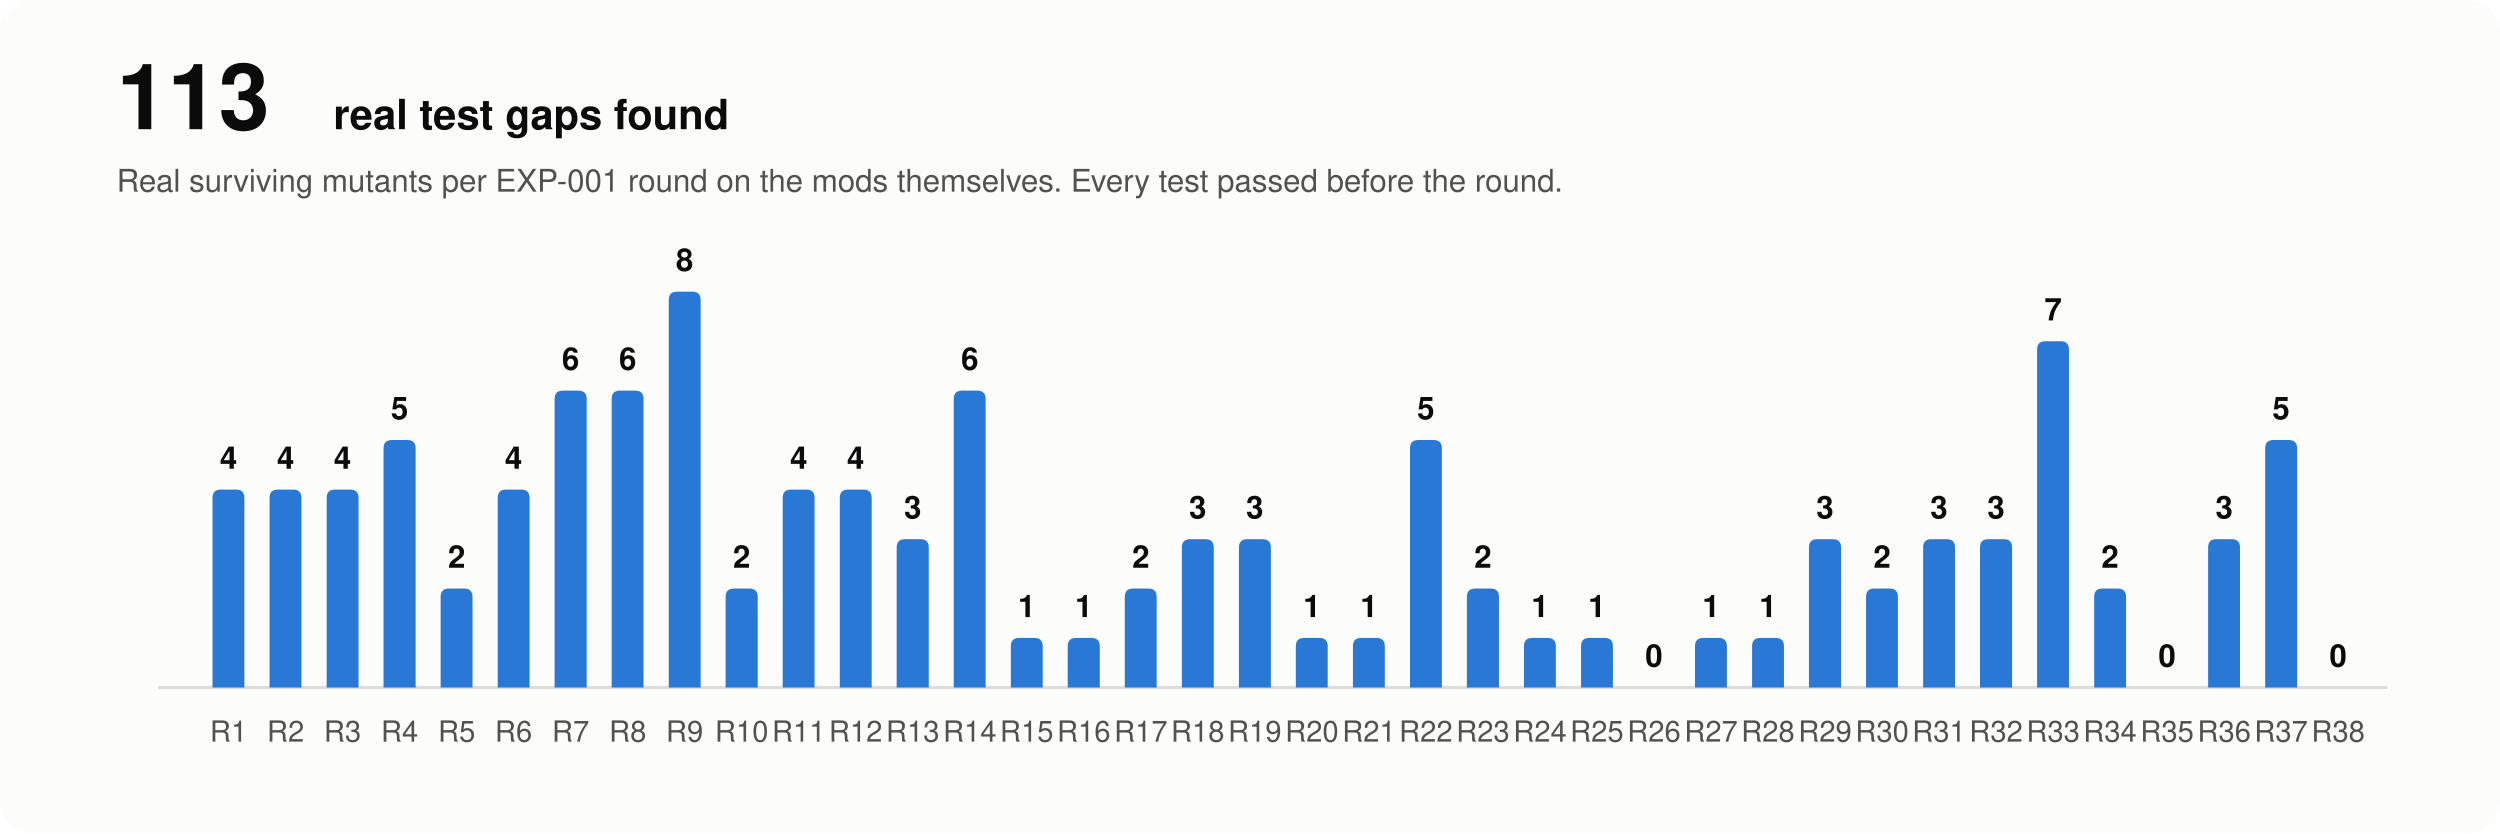
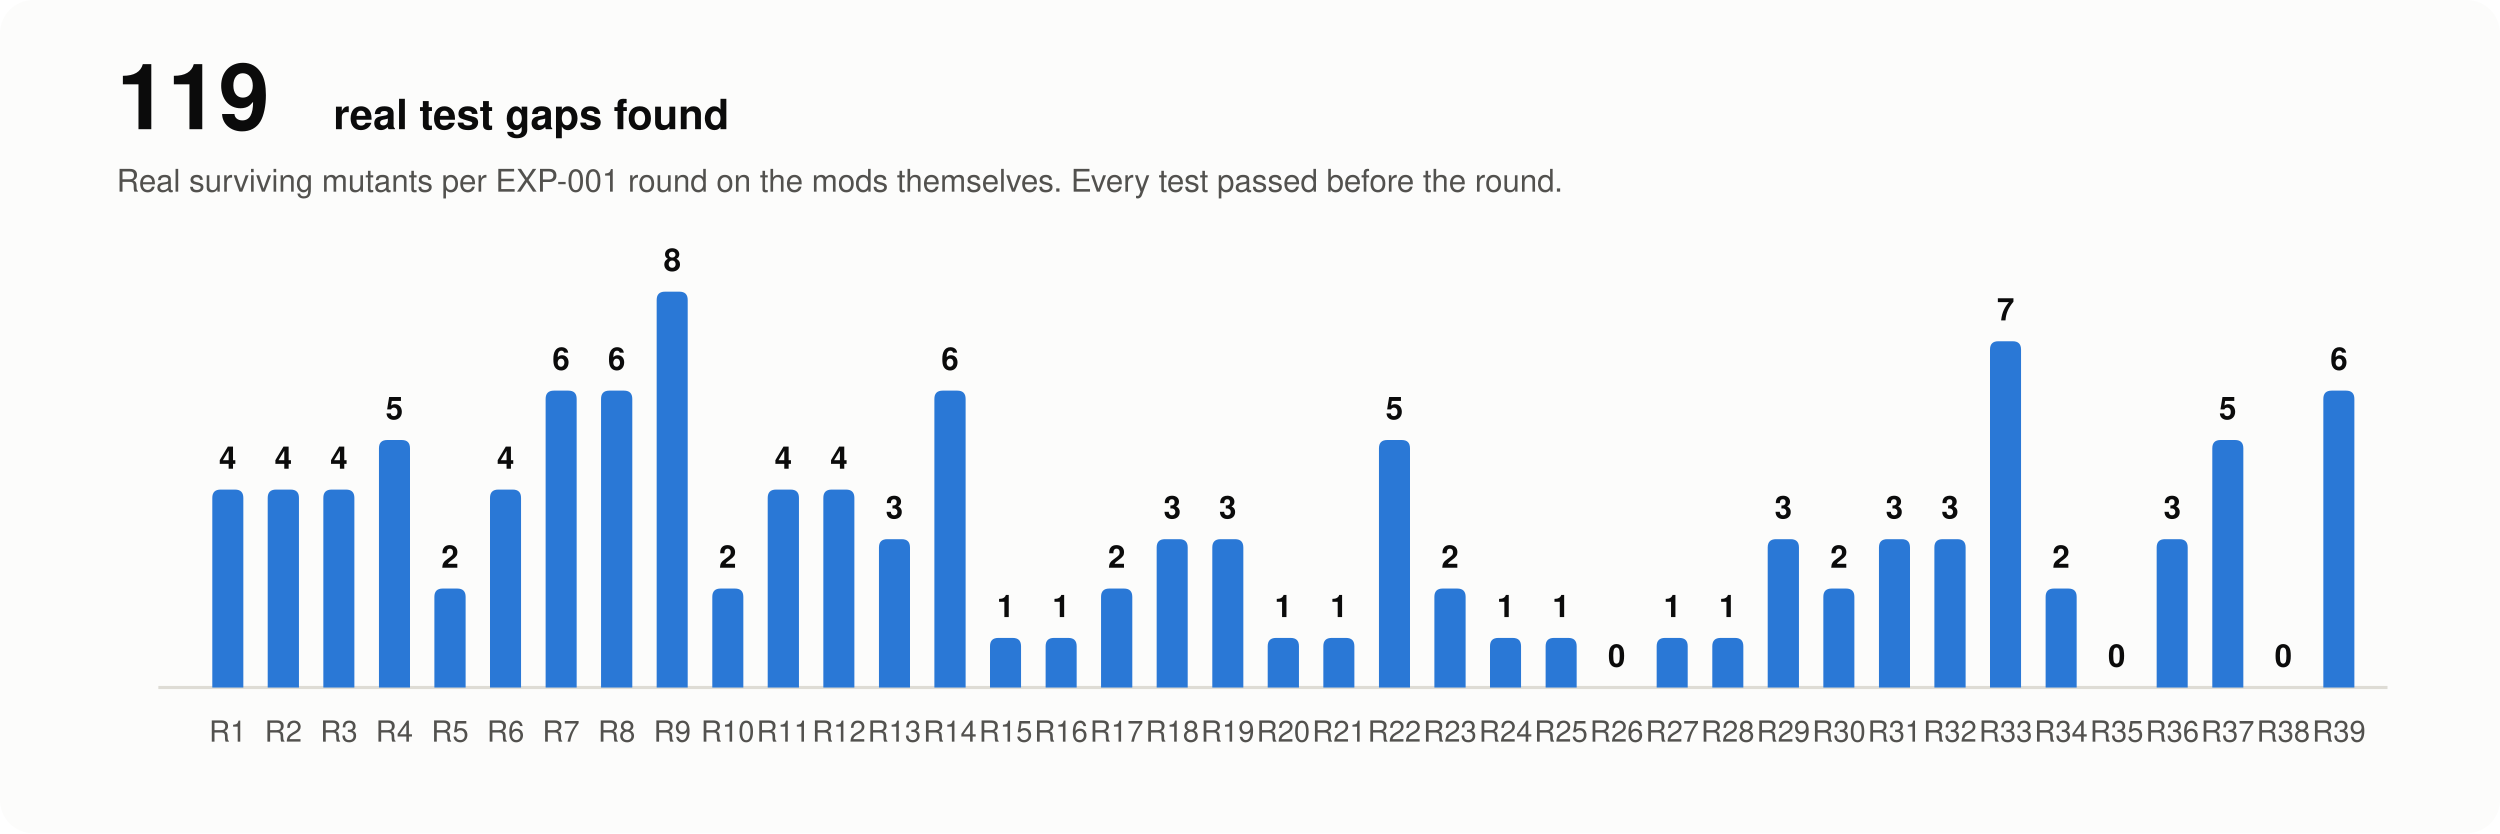
- <svg xmlns="http://www.w3.org/2000/svg" viewBox="0 0 1200 400" width="1200" height="400" role="img" aria-label="113 real test gaps found in 38 rounds" font-family="ui-sans-serif, -apple-system, 'Segoe UI', Helvetica, Arial, sans-serif">
+ <svg xmlns="http://www.w3.org/2000/svg" viewBox="0 0 1200 400" width="1200" height="400" role="img" aria-label="119 real test gaps found in 39 rounds" font-family="ui-sans-serif, -apple-system, 'Segoe UI', Helvetica, Arial, sans-serif">
  <style>
  .sup { fill: #fcfcfb; } .sup2 { fill: #f3f2ef; } .borda { stroke: #dedcd5; }
  .t1 { fill: #0b0b0b; } .t2 { fill: #52514e; } .t3 { fill: #8a887f; }
  .ac { fill: #2a78d6; } .acs { stroke: #2a78d6; } .acf { fill: #e8f1fb; }
  .ok { fill: #0f7a3d; } .okf { fill: #e3f3e8; }
  @media (prefers-color-scheme: dark) {
    .sup { fill: #1a1a19; } .sup2 { fill: #232322; } .borda { stroke: #3a3936; }
    .t1 { fill: #f0efec; } .t2 { fill: #c3c2b7; } .t3 { fill: #8f8d84; }
    .ac { fill: #3987e5; } .acs { stroke: #3987e5; } .acf { fill: #1d2c40; }
    .ok { fill: #4cc27a; } .okf { fill: #16301f; }
  }
  @media (prefers-reduced-motion: reduce) { * { animation: none !important; } }

  .barra { transform-box: fill-box; transform-origin: bottom; animation: cresce 1.1s cubic-bezier(.2,.8,.2,1); }
  @keyframes cresce { from { transform: scaleY(0); } to { transform: scaleY(1); } }
</style>
  <rect width="1200" height="400" rx="16" class="sup" />
-   <text x="56" y="62" font-size="44" font-weight="800" class="t1">113</text>
+   <text x="56" y="62" font-size="44" font-weight="800" class="t1">119</text>
  <text x="160" y="62" font-size="20" font-weight="700" class="t1">real test gaps found</text>
  <text x="56" y="92" font-size="15" class="t2">Real surviving mutants per EXP-001 round on the mods themselves. Every test passed before the round.</text>
  <line x1="76" y1="330" x2="1146" y2="330" class="borda" stroke-width="1.5" />
  <g class="barra">
-     <path d="M102.0,330 L102.0,239.0 Q102.0,235.0 106.0,235.0 L113.3,235.0 Q117.3,235.0 117.3,239.0 L117.3,330 Z" class="ac" />
-   </g>
-   <text x="109.7" y="225.0" font-size="15" font-weight="700" class="t1" text-anchor="middle">4</text>
-   <text x="109.7" y="356" font-size="14" class="t2" text-anchor="middle">R1</text>
-   <g class="barra">
-     <path d="M129.4,330 L129.4,239.0 Q129.4,235.0 133.4,235.0 L140.7,235.0 Q144.7,235.0 144.7,239.0 L144.7,330 Z" class="ac" />
-   </g>
-   <text x="137.1" y="225.0" font-size="15" font-weight="700" class="t1" text-anchor="middle">4</text>
-   <text x="137.1" y="356" font-size="14" class="t2" text-anchor="middle">R2</text>
-   <g class="barra">
-     <path d="M156.8,330 L156.8,239.0 Q156.8,235.0 160.8,235.0 L168.1,235.0 Q172.1,235.0 172.1,239.0 L172.1,330 Z" class="ac" />
-   </g>
-   <text x="164.4" y="225.0" font-size="15" font-weight="700" class="t1" text-anchor="middle">4</text>
-   <text x="164.4" y="356" font-size="14" class="t2" text-anchor="middle">R3</text>
-   <g class="barra">
-     <path d="M184.1,330 L184.1,215.2 Q184.1,211.2 188.1,211.2 L195.5,211.2 Q199.5,211.2 199.5,215.2 L199.5,330 Z" class="ac" />
-   </g>
-   <text x="191.8" y="201.2" font-size="15" font-weight="700" class="t1" text-anchor="middle">5</text>
-   <text x="191.8" y="356" font-size="14" class="t2" text-anchor="middle">R4</text>
-   <g class="barra">
-     <path d="M211.5,330 L211.5,286.5 Q211.5,282.5 215.5,282.5 L222.8,282.5 Q226.8,282.5 226.8,286.5 L226.8,330 Z" class="ac" />
-   </g>
-   <text x="219.2" y="272.5" font-size="15" font-weight="700" class="t1" text-anchor="middle">2</text>
-   <text x="219.2" y="356" font-size="14" class="t2" text-anchor="middle">R5</text>
-   <g class="barra">
-     <path d="M238.9,330 L238.9,239.0 Q238.9,235.0 242.9,235.0 L250.2,235.0 Q254.2,235.0 254.2,239.0 L254.2,330 Z" class="ac" />
-   </g>
-   <text x="246.5" y="225.0" font-size="15" font-weight="700" class="t1" text-anchor="middle">4</text>
-   <text x="246.5" y="356" font-size="14" class="t2" text-anchor="middle">R6</text>
-   <g class="barra">
-     <path d="M266.2,330 L266.2,191.5 Q266.2,187.5 270.2,187.5 L277.6,187.5 Q281.6,187.5 281.6,191.5 L281.6,330 Z" class="ac" />
-   </g>
-   <text x="273.9" y="177.5" font-size="15" font-weight="700" class="t1" text-anchor="middle">6</text>
-   <text x="273.9" y="356" font-size="14" class="t2" text-anchor="middle">R7</text>
-   <g class="barra">
-     <path d="M293.6,330 L293.6,191.5 Q293.6,187.5 297.6,187.5 L304.9,187.5 Q308.9,187.5 308.9,191.5 L308.9,330 Z" class="ac" />
-   </g>
-   <text x="301.3" y="177.5" font-size="15" font-weight="700" class="t1" text-anchor="middle">6</text>
-   <text x="301.3" y="356" font-size="14" class="t2" text-anchor="middle">R8</text>
-   <g class="barra">
-     <path d="M321.0,330 L321.0,144.0 Q321.0,140.0 325.0,140.0 L332.3,140.0 Q336.3,140.0 336.3,144.0 L336.3,330 Z" class="ac" />
-   </g>
-   <text x="328.6" y="130.0" font-size="15" font-weight="700" class="t1" text-anchor="middle">8</text>
-   <text x="328.6" y="356" font-size="14" class="t2" text-anchor="middle">R9</text>
-   <g class="barra">
-     <path d="M348.3,330 L348.3,286.5 Q348.3,282.5 352.3,282.5 L359.7,282.5 Q363.7,282.5 363.7,286.5 L363.7,330 Z" class="ac" />
-   </g>
-   <text x="356.0" y="272.5" font-size="15" font-weight="700" class="t1" text-anchor="middle">2</text>
-   <text x="356.0" y="356" font-size="14" class="t2" text-anchor="middle">R10</text>
-   <g class="barra">
-     <path d="M375.7,330 L375.7,239.0 Q375.7,235.0 379.7,235.0 L387.0,235.0 Q391.0,235.0 391.0,239.0 L391.0,330 Z" class="ac" />
-   </g>
-   <text x="383.4" y="225.0" font-size="15" font-weight="700" class="t1" text-anchor="middle">4</text>
-   <text x="383.4" y="356" font-size="14" class="t2" text-anchor="middle">R11</text>
-   <g class="barra">
-     <path d="M403.1,330 L403.1,239.0 Q403.1,235.0 407.1,235.0 L414.4,235.0 Q418.4,235.0 418.4,239.0 L418.4,330 Z" class="ac" />
-   </g>
-   <text x="410.7" y="225.0" font-size="15" font-weight="700" class="t1" text-anchor="middle">4</text>
-   <text x="410.7" y="356" font-size="14" class="t2" text-anchor="middle">R12</text>
-   <g class="barra">
-     <path d="M430.4,330 L430.4,262.8 Q430.4,258.8 434.4,258.8 L441.8,258.8 Q445.8,258.8 445.8,262.8 L445.8,330 Z" class="ac" />
-   </g>
-   <text x="438.1" y="248.8" font-size="15" font-weight="700" class="t1" text-anchor="middle">3</text>
-   <text x="438.1" y="356" font-size="14" class="t2" text-anchor="middle">R13</text>
-   <g class="barra">
-     <path d="M457.8,330 L457.8,191.5 Q457.8,187.5 461.8,187.5 L469.1,187.5 Q473.1,187.5 473.1,191.5 L473.1,330 Z" class="ac" />
-   </g>
-   <text x="465.5" y="177.5" font-size="15" font-weight="700" class="t1" text-anchor="middle">6</text>
-   <text x="465.5" y="356" font-size="14" class="t2" text-anchor="middle">R14</text>
-   <g class="barra">
-     <path d="M485.2,330 L485.2,310.2 Q485.2,306.2 489.2,306.2 L496.5,306.2 Q500.5,306.2 500.5,310.2 L500.5,330 Z" class="ac" />
-   </g>
-   <text x="492.8" y="296.2" font-size="15" font-weight="700" class="t1" text-anchor="middle">1</text>
-   <text x="492.8" y="356" font-size="14" class="t2" text-anchor="middle">R15</text>
-   <g class="barra">
-     <path d="M512.5,330 L512.5,310.2 Q512.5,306.2 516.5,306.2 L523.9,306.2 Q527.9,306.2 527.9,310.2 L527.9,330 Z" class="ac" />
-   </g>
-   <text x="520.2" y="296.2" font-size="15" font-weight="700" class="t1" text-anchor="middle">1</text>
-   <text x="520.2" y="356" font-size="14" class="t2" text-anchor="middle">R16</text>
-   <g class="barra">
-     <path d="M539.9,330 L539.9,286.5 Q539.9,282.5 543.9,282.5 L551.2,282.5 Q555.2,282.5 555.2,286.5 L555.2,330 Z" class="ac" />
-   </g>
-   <text x="547.6" y="272.5" font-size="15" font-weight="700" class="t1" text-anchor="middle">2</text>
-   <text x="547.6" y="356" font-size="14" class="t2" text-anchor="middle">R17</text>
-   <g class="barra">
-     <path d="M567.3,330 L567.3,262.8 Q567.3,258.8 571.3,258.8 L578.6,258.8 Q582.6,258.8 582.6,262.8 L582.6,330 Z" class="ac" />
-   </g>
-   <text x="574.9" y="248.8" font-size="15" font-weight="700" class="t1" text-anchor="middle">3</text>
-   <text x="574.9" y="356" font-size="14" class="t2" text-anchor="middle">R18</text>
-   <g class="barra">
-     <path d="M594.7,330 L594.7,262.8 Q594.7,258.8 598.7,258.8 L606.0,258.8 Q610.0,258.8 610.0,262.8 L610.0,330 Z" class="ac" />
-   </g>
-   <text x="602.3" y="248.8" font-size="15" font-weight="700" class="t1" text-anchor="middle">3</text>
-   <text x="602.3" y="356" font-size="14" class="t2" text-anchor="middle">R19</text>
-   <g class="barra">
-     <path d="M622.0,330 L622.0,310.2 Q622.0,306.2 626.0,306.2 L633.3,306.2 Q637.3,306.2 637.3,310.2 L637.3,330 Z" class="ac" />
-   </g>
-   <text x="629.7" y="296.2" font-size="15" font-weight="700" class="t1" text-anchor="middle">1</text>
-   <text x="629.7" y="356" font-size="14" class="t2" text-anchor="middle">R20</text>
-   <g class="barra">
-     <path d="M649.4,330 L649.4,310.2 Q649.4,306.2 653.4,306.2 L660.7,306.2 Q664.7,306.2 664.7,310.2 L664.7,330 Z" class="ac" />
-   </g>
-   <text x="657.1" y="296.2" font-size="15" font-weight="700" class="t1" text-anchor="middle">1</text>
-   <text x="657.1" y="356" font-size="14" class="t2" text-anchor="middle">R21</text>
-   <g class="barra">
-     <path d="M676.8,330 L676.8,215.2 Q676.8,211.2 680.8,211.2 L688.1,211.2 Q692.1,211.2 692.1,215.2 L692.1,330 Z" class="ac" />
-   </g>
-   <text x="684.4" y="201.2" font-size="15" font-weight="700" class="t1" text-anchor="middle">5</text>
-   <text x="684.4" y="356" font-size="14" class="t2" text-anchor="middle">R22</text>
-   <g class="barra">
-     <path d="M704.1,330 L704.1,286.5 Q704.1,282.5 708.1,282.5 L715.5,282.5 Q719.5,282.5 719.5,286.5 L719.5,330 Z" class="ac" />
-   </g>
-   <text x="711.8" y="272.5" font-size="15" font-weight="700" class="t1" text-anchor="middle">2</text>
-   <text x="711.8" y="356" font-size="14" class="t2" text-anchor="middle">R23</text>
-   <g class="barra">
-     <path d="M731.5,330 L731.5,310.2 Q731.5,306.2 735.5,306.2 L742.8,306.2 Q746.8,306.2 746.8,310.2 L746.8,330 Z" class="ac" />
-   </g>
-   <text x="739.2" y="296.2" font-size="15" font-weight="700" class="t1" text-anchor="middle">1</text>
-   <text x="739.2" y="356" font-size="14" class="t2" text-anchor="middle">R24</text>
-   <g class="barra">
-     <path d="M758.9,330 L758.9,310.2 Q758.9,306.2 762.9,306.2 L770.2,306.2 Q774.2,306.2 774.2,310.2 L774.2,330 Z" class="ac" />
-   </g>
-   <text x="766.5" y="296.2" font-size="15" font-weight="700" class="t1" text-anchor="middle">1</text>
-   <text x="766.5" y="356" font-size="14" class="t2" text-anchor="middle">R25</text>
-   <g class="barra">
-     <path d="M786.2,330 L786.2,330.0 Q786.2,330.0 786.2,330.0 L801.6,330.0 Q801.6,330.0 801.6,330.0 L801.6,330 Z" class="ac" />
-   </g>
-   <text x="793.9" y="320.0" font-size="15" font-weight="700" class="t1" text-anchor="middle">0</text>
-   <text x="793.9" y="356" font-size="14" class="t2" text-anchor="middle">R26</text>
-   <g class="barra">
-     <path d="M813.6,330 L813.6,310.2 Q813.6,306.2 817.6,306.2 L824.9,306.2 Q828.9,306.2 828.9,310.2 L828.9,330 Z" class="ac" />
-   </g>
-   <text x="821.3" y="296.2" font-size="15" font-weight="700" class="t1" text-anchor="middle">1</text>
-   <text x="821.3" y="356" font-size="14" class="t2" text-anchor="middle">R27</text>
-   <g class="barra">
-     <path d="M841.0,330 L841.0,310.2 Q841.0,306.2 845.0,306.2 L852.3,306.2 Q856.3,306.2 856.3,310.2 L856.3,330 Z" class="ac" />
-   </g>
-   <text x="848.6" y="296.2" font-size="15" font-weight="700" class="t1" text-anchor="middle">1</text>
-   <text x="848.6" y="356" font-size="14" class="t2" text-anchor="middle">R28</text>
-   <g class="barra">
-     <path d="M868.3,330 L868.3,262.8 Q868.3,258.8 872.3,258.8 L879.7,258.8 Q883.7,258.8 883.7,262.8 L883.7,330 Z" class="ac" />
-   </g>
-   <text x="876.0" y="248.8" font-size="15" font-weight="700" class="t1" text-anchor="middle">3</text>
-   <text x="876.0" y="356" font-size="14" class="t2" text-anchor="middle">R29</text>
-   <g class="barra">
-     <path d="M895.7,330 L895.7,286.5 Q895.7,282.5 899.7,282.5 L907.0,282.5 Q911.0,282.5 911.0,286.5 L911.0,330 Z" class="ac" />
-   </g>
-   <text x="903.4" y="272.5" font-size="15" font-weight="700" class="t1" text-anchor="middle">2</text>
-   <text x="903.4" y="356" font-size="14" class="t2" text-anchor="middle">R30</text>
-   <g class="barra">
-     <path d="M923.1,330 L923.1,262.8 Q923.1,258.8 927.1,258.8 L934.4,258.8 Q938.4,258.8 938.4,262.8 L938.4,330 Z" class="ac" />
-   </g>
-   <text x="930.7" y="248.8" font-size="15" font-weight="700" class="t1" text-anchor="middle">3</text>
-   <text x="930.7" y="356" font-size="14" class="t2" text-anchor="middle">R31</text>
-   <g class="barra">
-     <path d="M950.4,330 L950.4,262.8 Q950.4,258.8 954.4,258.8 L961.8,258.8 Q965.8,258.8 965.8,262.8 L965.8,330 Z" class="ac" />
-   </g>
-   <text x="958.1" y="248.8" font-size="15" font-weight="700" class="t1" text-anchor="middle">3</text>
-   <text x="958.1" y="356" font-size="14" class="t2" text-anchor="middle">R32</text>
-   <g class="barra">
-     <path d="M977.8,330 L977.8,167.8 Q977.8,163.8 981.8,163.8 L989.1,163.8 Q993.1,163.8 993.1,167.8 L993.1,330 Z" class="ac" />
-   </g>
-   <text x="985.5" y="153.8" font-size="15" font-weight="700" class="t1" text-anchor="middle">7</text>
-   <text x="985.5" y="356" font-size="14" class="t2" text-anchor="middle">R33</text>
-   <g class="barra">
-     <path d="M1005.2,330 L1005.2,286.5 Q1005.2,282.5 1009.2,282.5 L1016.5,282.5 Q1020.5,282.5 1020.5,286.5 L1020.5,330 Z" class="ac" />
-   </g>
-   <text x="1012.8" y="272.5" font-size="15" font-weight="700" class="t1" text-anchor="middle">2</text>
-   <text x="1012.8" y="356" font-size="14" class="t2" text-anchor="middle">R34</text>
-   <g class="barra">
-     <path d="M1032.5,330 L1032.5,330.0 Q1032.5,330.0 1032.5,330.0 L1047.9,330.0 Q1047.9,330.0 1047.9,330.0 L1047.9,330 Z" class="ac" />
-   </g>
-   <text x="1040.2" y="320.0" font-size="15" font-weight="700" class="t1" text-anchor="middle">0</text>
-   <text x="1040.2" y="356" font-size="14" class="t2" text-anchor="middle">R35</text>
-   <g class="barra">
-     <path d="M1059.9,330 L1059.9,262.8 Q1059.9,258.8 1063.9,258.8 L1071.2,258.8 Q1075.2,258.8 1075.2,262.8 L1075.2,330 Z" class="ac" />
-   </g>
-   <text x="1067.6" y="248.8" font-size="15" font-weight="700" class="t1" text-anchor="middle">3</text>
-   <text x="1067.6" y="356" font-size="14" class="t2" text-anchor="middle">R36</text>
-   <g class="barra">
-     <path d="M1087.3,330 L1087.3,215.2 Q1087.3,211.2 1091.3,211.2 L1098.6,211.2 Q1102.6,211.2 1102.6,215.2 L1102.6,330 Z" class="ac" />
-   </g>
-   <text x="1094.9" y="201.2" font-size="15" font-weight="700" class="t1" text-anchor="middle">5</text>
-   <text x="1094.9" y="356" font-size="14" class="t2" text-anchor="middle">R37</text>
-   <g class="barra">
-     <path d="M1114.7,330 L1114.7,330.0 Q1114.7,330.0 1114.7,330.0 L1130.0,330.0 Q1130.0,330.0 1130.0,330.0 L1130.0,330 Z" class="ac" />
-   </g>
-   <text x="1122.3" y="320.0" font-size="15" font-weight="700" class="t1" text-anchor="middle">0</text>
-   <text x="1122.3" y="356" font-size="14" class="t2" text-anchor="middle">R38</text>
+     <path d="M101.9,330 L101.9,239.0 Q101.9,235.0 105.9,235.0 L112.8,235.0 Q116.8,235.0 116.8,239.0 L116.8,330 Z" class="ac" />
+   </g>
+   <text x="109.3" y="225.0" font-size="15" font-weight="700" class="t1" text-anchor="middle">4</text>
+   <text x="109.3" y="356" font-size="14" class="t2" text-anchor="middle">R1</text>
+   <g class="barra">
+     <path d="M128.5,330 L128.5,239.0 Q128.5,235.0 132.5,235.0 L139.5,235.0 Q143.5,235.0 143.5,239.0 L143.5,330 Z" class="ac" />
+   </g>
+   <text x="136.0" y="225.0" font-size="15" font-weight="700" class="t1" text-anchor="middle">4</text>
+   <text x="136.0" y="356" font-size="14" class="t2" text-anchor="middle">R2</text>
+   <g class="barra">
+     <path d="M155.2,330 L155.2,239.0 Q155.2,235.0 159.2,235.0 L166.1,235.0 Q170.1,235.0 170.1,239.0 L170.1,330 Z" class="ac" />
+   </g>
+   <text x="162.7" y="225.0" font-size="15" font-weight="700" class="t1" text-anchor="middle">4</text>
+   <text x="162.7" y="356" font-size="14" class="t2" text-anchor="middle">R3</text>
+   <g class="barra">
+     <path d="M181.9,330 L181.9,215.2 Q181.9,211.2 185.9,211.2 L192.8,211.2 Q196.8,211.2 196.8,215.2 L196.8,330 Z" class="ac" />
+   </g>
+   <text x="189.3" y="201.2" font-size="15" font-weight="700" class="t1" text-anchor="middle">5</text>
+   <text x="189.3" y="356" font-size="14" class="t2" text-anchor="middle">R4</text>
+   <g class="barra">
+     <path d="M208.5,330 L208.5,286.5 Q208.5,282.5 212.5,282.5 L219.5,282.5 Q223.5,282.5 223.5,286.5 L223.5,330 Z" class="ac" />
+   </g>
+   <text x="216.0" y="272.5" font-size="15" font-weight="700" class="t1" text-anchor="middle">2</text>
+   <text x="216.0" y="356" font-size="14" class="t2" text-anchor="middle">R5</text>
+   <g class="barra">
+     <path d="M235.2,330 L235.2,239.0 Q235.2,235.0 239.2,235.0 L246.1,235.0 Q250.1,235.0 250.1,239.0 L250.1,330 Z" class="ac" />
+   </g>
+   <text x="242.7" y="225.0" font-size="15" font-weight="700" class="t1" text-anchor="middle">4</text>
+   <text x="242.7" y="356" font-size="14" class="t2" text-anchor="middle">R6</text>
+   <g class="barra">
+     <path d="M261.9,330 L261.9,191.5 Q261.9,187.5 265.9,187.5 L272.8,187.5 Q276.8,187.5 276.8,191.5 L276.8,330 Z" class="ac" />
+   </g>
+   <text x="269.3" y="177.5" font-size="15" font-weight="700" class="t1" text-anchor="middle">6</text>
+   <text x="269.3" y="356" font-size="14" class="t2" text-anchor="middle">R7</text>
+   <g class="barra">
+     <path d="M288.5,330 L288.5,191.5 Q288.5,187.5 292.5,187.5 L299.5,187.5 Q303.5,187.5 303.5,191.5 L303.5,330 Z" class="ac" />
+   </g>
+   <text x="296.0" y="177.5" font-size="15" font-weight="700" class="t1" text-anchor="middle">6</text>
+   <text x="296.0" y="356" font-size="14" class="t2" text-anchor="middle">R8</text>
+   <g class="barra">
+     <path d="M315.2,330 L315.2,144.0 Q315.2,140.0 319.2,140.0 L326.1,140.0 Q330.1,140.0 330.1,144.0 L330.1,330 Z" class="ac" />
+   </g>
+   <text x="322.7" y="130.0" font-size="15" font-weight="700" class="t1" text-anchor="middle">8</text>
+   <text x="322.7" y="356" font-size="14" class="t2" text-anchor="middle">R9</text>
+   <g class="barra">
+     <path d="M341.9,330 L341.9,286.5 Q341.9,282.5 345.9,282.5 L352.8,282.5 Q356.8,282.5 356.8,286.5 L356.8,330 Z" class="ac" />
+   </g>
+   <text x="349.3" y="272.5" font-size="15" font-weight="700" class="t1" text-anchor="middle">2</text>
+   <text x="349.3" y="356" font-size="14" class="t2" text-anchor="middle">R10</text>
+   <g class="barra">
+     <path d="M368.5,330 L368.5,239.0 Q368.5,235.0 372.5,235.0 L379.5,235.0 Q383.5,235.0 383.5,239.0 L383.5,330 Z" class="ac" />
+   </g>
+   <text x="376.0" y="225.0" font-size="15" font-weight="700" class="t1" text-anchor="middle">4</text>
+   <text x="376.0" y="356" font-size="14" class="t2" text-anchor="middle">R11</text>
+   <g class="barra">
+     <path d="M395.2,330 L395.2,239.0 Q395.2,235.0 399.2,235.0 L406.1,235.0 Q410.1,235.0 410.1,239.0 L410.1,330 Z" class="ac" />
+   </g>
+   <text x="402.7" y="225.0" font-size="15" font-weight="700" class="t1" text-anchor="middle">4</text>
+   <text x="402.7" y="356" font-size="14" class="t2" text-anchor="middle">R12</text>
+   <g class="barra">
+     <path d="M421.9,330 L421.9,262.8 Q421.9,258.8 425.9,258.8 L432.8,258.8 Q436.8,258.8 436.8,262.8 L436.8,330 Z" class="ac" />
+   </g>
+   <text x="429.3" y="248.8" font-size="15" font-weight="700" class="t1" text-anchor="middle">3</text>
+   <text x="429.3" y="356" font-size="14" class="t2" text-anchor="middle">R13</text>
+   <g class="barra">
+     <path d="M448.5,330 L448.5,191.5 Q448.5,187.5 452.5,187.5 L459.5,187.5 Q463.5,187.5 463.5,191.5 L463.5,330 Z" class="ac" />
+   </g>
+   <text x="456.0" y="177.5" font-size="15" font-weight="700" class="t1" text-anchor="middle">6</text>
+   <text x="456.0" y="356" font-size="14" class="t2" text-anchor="middle">R14</text>
+   <g class="barra">
+     <path d="M475.2,330 L475.2,310.2 Q475.2,306.2 479.2,306.2 L486.1,306.2 Q490.1,306.2 490.1,310.2 L490.1,330 Z" class="ac" />
+   </g>
+   <text x="482.7" y="296.2" font-size="15" font-weight="700" class="t1" text-anchor="middle">1</text>
+   <text x="482.7" y="356" font-size="14" class="t2" text-anchor="middle">R15</text>
+   <g class="barra">
+     <path d="M501.9,330 L501.9,310.2 Q501.9,306.2 505.9,306.2 L512.8,306.2 Q516.8,306.2 516.8,310.2 L516.8,330 Z" class="ac" />
+   </g>
+   <text x="509.3" y="296.2" font-size="15" font-weight="700" class="t1" text-anchor="middle">1</text>
+   <text x="509.3" y="356" font-size="14" class="t2" text-anchor="middle">R16</text>
+   <g class="barra">
+     <path d="M528.5,330 L528.5,286.5 Q528.5,282.5 532.5,282.5 L539.5,282.5 Q543.5,282.5 543.5,286.5 L543.5,330 Z" class="ac" />
+   </g>
+   <text x="536.0" y="272.5" font-size="15" font-weight="700" class="t1" text-anchor="middle">2</text>
+   <text x="536.0" y="356" font-size="14" class="t2" text-anchor="middle">R17</text>
+   <g class="barra">
+     <path d="M555.2,330 L555.2,262.8 Q555.2,258.8 559.2,258.8 L566.1,258.8 Q570.1,258.8 570.1,262.8 L570.1,330 Z" class="ac" />
+   </g>
+   <text x="562.7" y="248.8" font-size="15" font-weight="700" class="t1" text-anchor="middle">3</text>
+   <text x="562.7" y="356" font-size="14" class="t2" text-anchor="middle">R18</text>
+   <g class="barra">
+     <path d="M581.9,330 L581.9,262.8 Q581.9,258.8 585.9,258.8 L592.8,258.8 Q596.8,258.8 596.8,262.8 L596.8,330 Z" class="ac" />
+   </g>
+   <text x="589.3" y="248.8" font-size="15" font-weight="700" class="t1" text-anchor="middle">3</text>
+   <text x="589.3" y="356" font-size="14" class="t2" text-anchor="middle">R19</text>
+   <g class="barra">
+     <path d="M608.5,330 L608.5,310.2 Q608.5,306.2 612.5,306.2 L619.5,306.2 Q623.5,306.2 623.5,310.2 L623.5,330 Z" class="ac" />
+   </g>
+   <text x="616.0" y="296.2" font-size="15" font-weight="700" class="t1" text-anchor="middle">1</text>
+   <text x="616.0" y="356" font-size="14" class="t2" text-anchor="middle">R20</text>
+   <g class="barra">
+     <path d="M635.2,330 L635.2,310.2 Q635.2,306.2 639.2,306.2 L646.1,306.2 Q650.1,306.2 650.1,310.2 L650.1,330 Z" class="ac" />
+   </g>
+   <text x="642.7" y="296.2" font-size="15" font-weight="700" class="t1" text-anchor="middle">1</text>
+   <text x="642.7" y="356" font-size="14" class="t2" text-anchor="middle">R21</text>
+   <g class="barra">
+     <path d="M661.9,330 L661.9,215.2 Q661.9,211.2 665.9,211.2 L672.8,211.2 Q676.8,211.2 676.8,215.2 L676.8,330 Z" class="ac" />
+   </g>
+   <text x="669.3" y="201.2" font-size="15" font-weight="700" class="t1" text-anchor="middle">5</text>
+   <text x="669.3" y="356" font-size="14" class="t2" text-anchor="middle">R22</text>
+   <g class="barra">
+     <path d="M688.5,330 L688.5,286.5 Q688.5,282.5 692.5,282.5 L699.5,282.5 Q703.5,282.5 703.5,286.5 L703.5,330 Z" class="ac" />
+   </g>
+   <text x="696.0" y="272.5" font-size="15" font-weight="700" class="t1" text-anchor="middle">2</text>
+   <text x="696.0" y="356" font-size="14" class="t2" text-anchor="middle">R23</text>
+   <g class="barra">
+     <path d="M715.2,330 L715.2,310.2 Q715.2,306.2 719.2,306.2 L726.1,306.2 Q730.1,306.2 730.1,310.2 L730.1,330 Z" class="ac" />
+   </g>
+   <text x="722.7" y="296.2" font-size="15" font-weight="700" class="t1" text-anchor="middle">1</text>
+   <text x="722.7" y="356" font-size="14" class="t2" text-anchor="middle">R24</text>
+   <g class="barra">
+     <path d="M741.9,330 L741.9,310.2 Q741.9,306.2 745.9,306.2 L752.8,306.2 Q756.8,306.2 756.8,310.2 L756.8,330 Z" class="ac" />
+   </g>
+   <text x="749.3" y="296.2" font-size="15" font-weight="700" class="t1" text-anchor="middle">1</text>
+   <text x="749.3" y="356" font-size="14" class="t2" text-anchor="middle">R25</text>
+   <g class="barra">
+     <path d="M768.5,330 L768.5,330.0 Q768.5,330.0 768.5,330.0 L783.5,330.0 Q783.5,330.0 783.5,330.0 L783.5,330 Z" class="ac" />
+   </g>
+   <text x="776.0" y="320.0" font-size="15" font-weight="700" class="t1" text-anchor="middle">0</text>
+   <text x="776.0" y="356" font-size="14" class="t2" text-anchor="middle">R26</text>
+   <g class="barra">
+     <path d="M795.2,330 L795.2,310.2 Q795.2,306.2 799.2,306.2 L806.1,306.2 Q810.1,306.2 810.1,310.2 L810.1,330 Z" class="ac" />
+   </g>
+   <text x="802.7" y="296.2" font-size="15" font-weight="700" class="t1" text-anchor="middle">1</text>
+   <text x="802.7" y="356" font-size="14" class="t2" text-anchor="middle">R27</text>
+   <g class="barra">
+     <path d="M821.9,330 L821.9,310.2 Q821.9,306.2 825.9,306.2 L832.8,306.2 Q836.8,306.2 836.8,310.2 L836.8,330 Z" class="ac" />
+   </g>
+   <text x="829.3" y="296.2" font-size="15" font-weight="700" class="t1" text-anchor="middle">1</text>
+   <text x="829.3" y="356" font-size="14" class="t2" text-anchor="middle">R28</text>
+   <g class="barra">
+     <path d="M848.5,330 L848.5,262.8 Q848.5,258.8 852.5,258.8 L859.5,258.8 Q863.5,258.8 863.5,262.8 L863.5,330 Z" class="ac" />
+   </g>
+   <text x="856.0" y="248.8" font-size="15" font-weight="700" class="t1" text-anchor="middle">3</text>
+   <text x="856.0" y="356" font-size="14" class="t2" text-anchor="middle">R29</text>
+   <g class="barra">
+     <path d="M875.2,330 L875.2,286.5 Q875.2,282.5 879.2,282.5 L886.1,282.5 Q890.1,282.5 890.1,286.5 L890.1,330 Z" class="ac" />
+   </g>
+   <text x="882.7" y="272.5" font-size="15" font-weight="700" class="t1" text-anchor="middle">2</text>
+   <text x="882.7" y="356" font-size="14" class="t2" text-anchor="middle">R30</text>
+   <g class="barra">
+     <path d="M901.9,330 L901.9,262.8 Q901.9,258.8 905.9,258.8 L912.8,258.8 Q916.8,258.8 916.8,262.8 L916.8,330 Z" class="ac" />
+   </g>
+   <text x="909.3" y="248.8" font-size="15" font-weight="700" class="t1" text-anchor="middle">3</text>
+   <text x="909.3" y="356" font-size="14" class="t2" text-anchor="middle">R31</text>
+   <g class="barra">
+     <path d="M928.5,330 L928.5,262.8 Q928.5,258.8 932.5,258.8 L939.5,258.8 Q943.5,258.8 943.5,262.8 L943.5,330 Z" class="ac" />
+   </g>
+   <text x="936.0" y="248.8" font-size="15" font-weight="700" class="t1" text-anchor="middle">3</text>
+   <text x="936.0" y="356" font-size="14" class="t2" text-anchor="middle">R32</text>
+   <g class="barra">
+     <path d="M955.2,330 L955.2,167.8 Q955.2,163.8 959.2,163.8 L966.1,163.8 Q970.1,163.8 970.1,167.8 L970.1,330 Z" class="ac" />
+   </g>
+   <text x="962.7" y="153.8" font-size="15" font-weight="700" class="t1" text-anchor="middle">7</text>
+   <text x="962.7" y="356" font-size="14" class="t2" text-anchor="middle">R33</text>
+   <g class="barra">
+     <path d="M981.9,330 L981.9,286.5 Q981.9,282.5 985.9,282.5 L992.8,282.5 Q996.8,282.5 996.8,286.5 L996.8,330 Z" class="ac" />
+   </g>
+   <text x="989.3" y="272.5" font-size="15" font-weight="700" class="t1" text-anchor="middle">2</text>
+   <text x="989.3" y="356" font-size="14" class="t2" text-anchor="middle">R34</text>
+   <g class="barra">
+     <path d="M1008.5,330 L1008.5,330.0 Q1008.5,330.0 1008.5,330.0 L1023.5,330.0 Q1023.5,330.0 1023.5,330.0 L1023.5,330 Z" class="ac" />
+   </g>
+   <text x="1016.0" y="320.0" font-size="15" font-weight="700" class="t1" text-anchor="middle">0</text>
+   <text x="1016.0" y="356" font-size="14" class="t2" text-anchor="middle">R35</text>
+   <g class="barra">
+     <path d="M1035.2,330 L1035.2,262.8 Q1035.2,258.8 1039.2,258.8 L1046.1,258.8 Q1050.1,258.8 1050.1,262.8 L1050.1,330 Z" class="ac" />
+   </g>
+   <text x="1042.7" y="248.8" font-size="15" font-weight="700" class="t1" text-anchor="middle">3</text>
+   <text x="1042.7" y="356" font-size="14" class="t2" text-anchor="middle">R36</text>
+   <g class="barra">
+     <path d="M1061.9,330 L1061.9,215.2 Q1061.9,211.2 1065.9,211.2 L1072.8,211.2 Q1076.8,211.2 1076.8,215.2 L1076.8,330 Z" class="ac" />
+   </g>
+   <text x="1069.3" y="201.2" font-size="15" font-weight="700" class="t1" text-anchor="middle">5</text>
+   <text x="1069.3" y="356" font-size="14" class="t2" text-anchor="middle">R37</text>
+   <g class="barra">
+     <path d="M1088.5,330 L1088.5,330.0 Q1088.5,330.0 1088.5,330.0 L1103.5,330.0 Q1103.5,330.0 1103.5,330.0 L1103.5,330 Z" class="ac" />
+   </g>
+   <text x="1096.0" y="320.0" font-size="15" font-weight="700" class="t1" text-anchor="middle">0</text>
+   <text x="1096.0" y="356" font-size="14" class="t2" text-anchor="middle">R38</text>
+   <g class="barra">
+     <path d="M1115.2,330 L1115.2,191.5 Q1115.2,187.5 1119.2,187.5 L1126.1,187.5 Q1130.1,187.5 1130.1,191.5 L1130.1,330 Z" class="ac" />
+   </g>
+   <text x="1122.7" y="177.5" font-size="15" font-weight="700" class="t1" text-anchor="middle">6</text>
+   <text x="1122.7" y="356" font-size="14" class="t2" text-anchor="middle">R39</text>
</svg>
